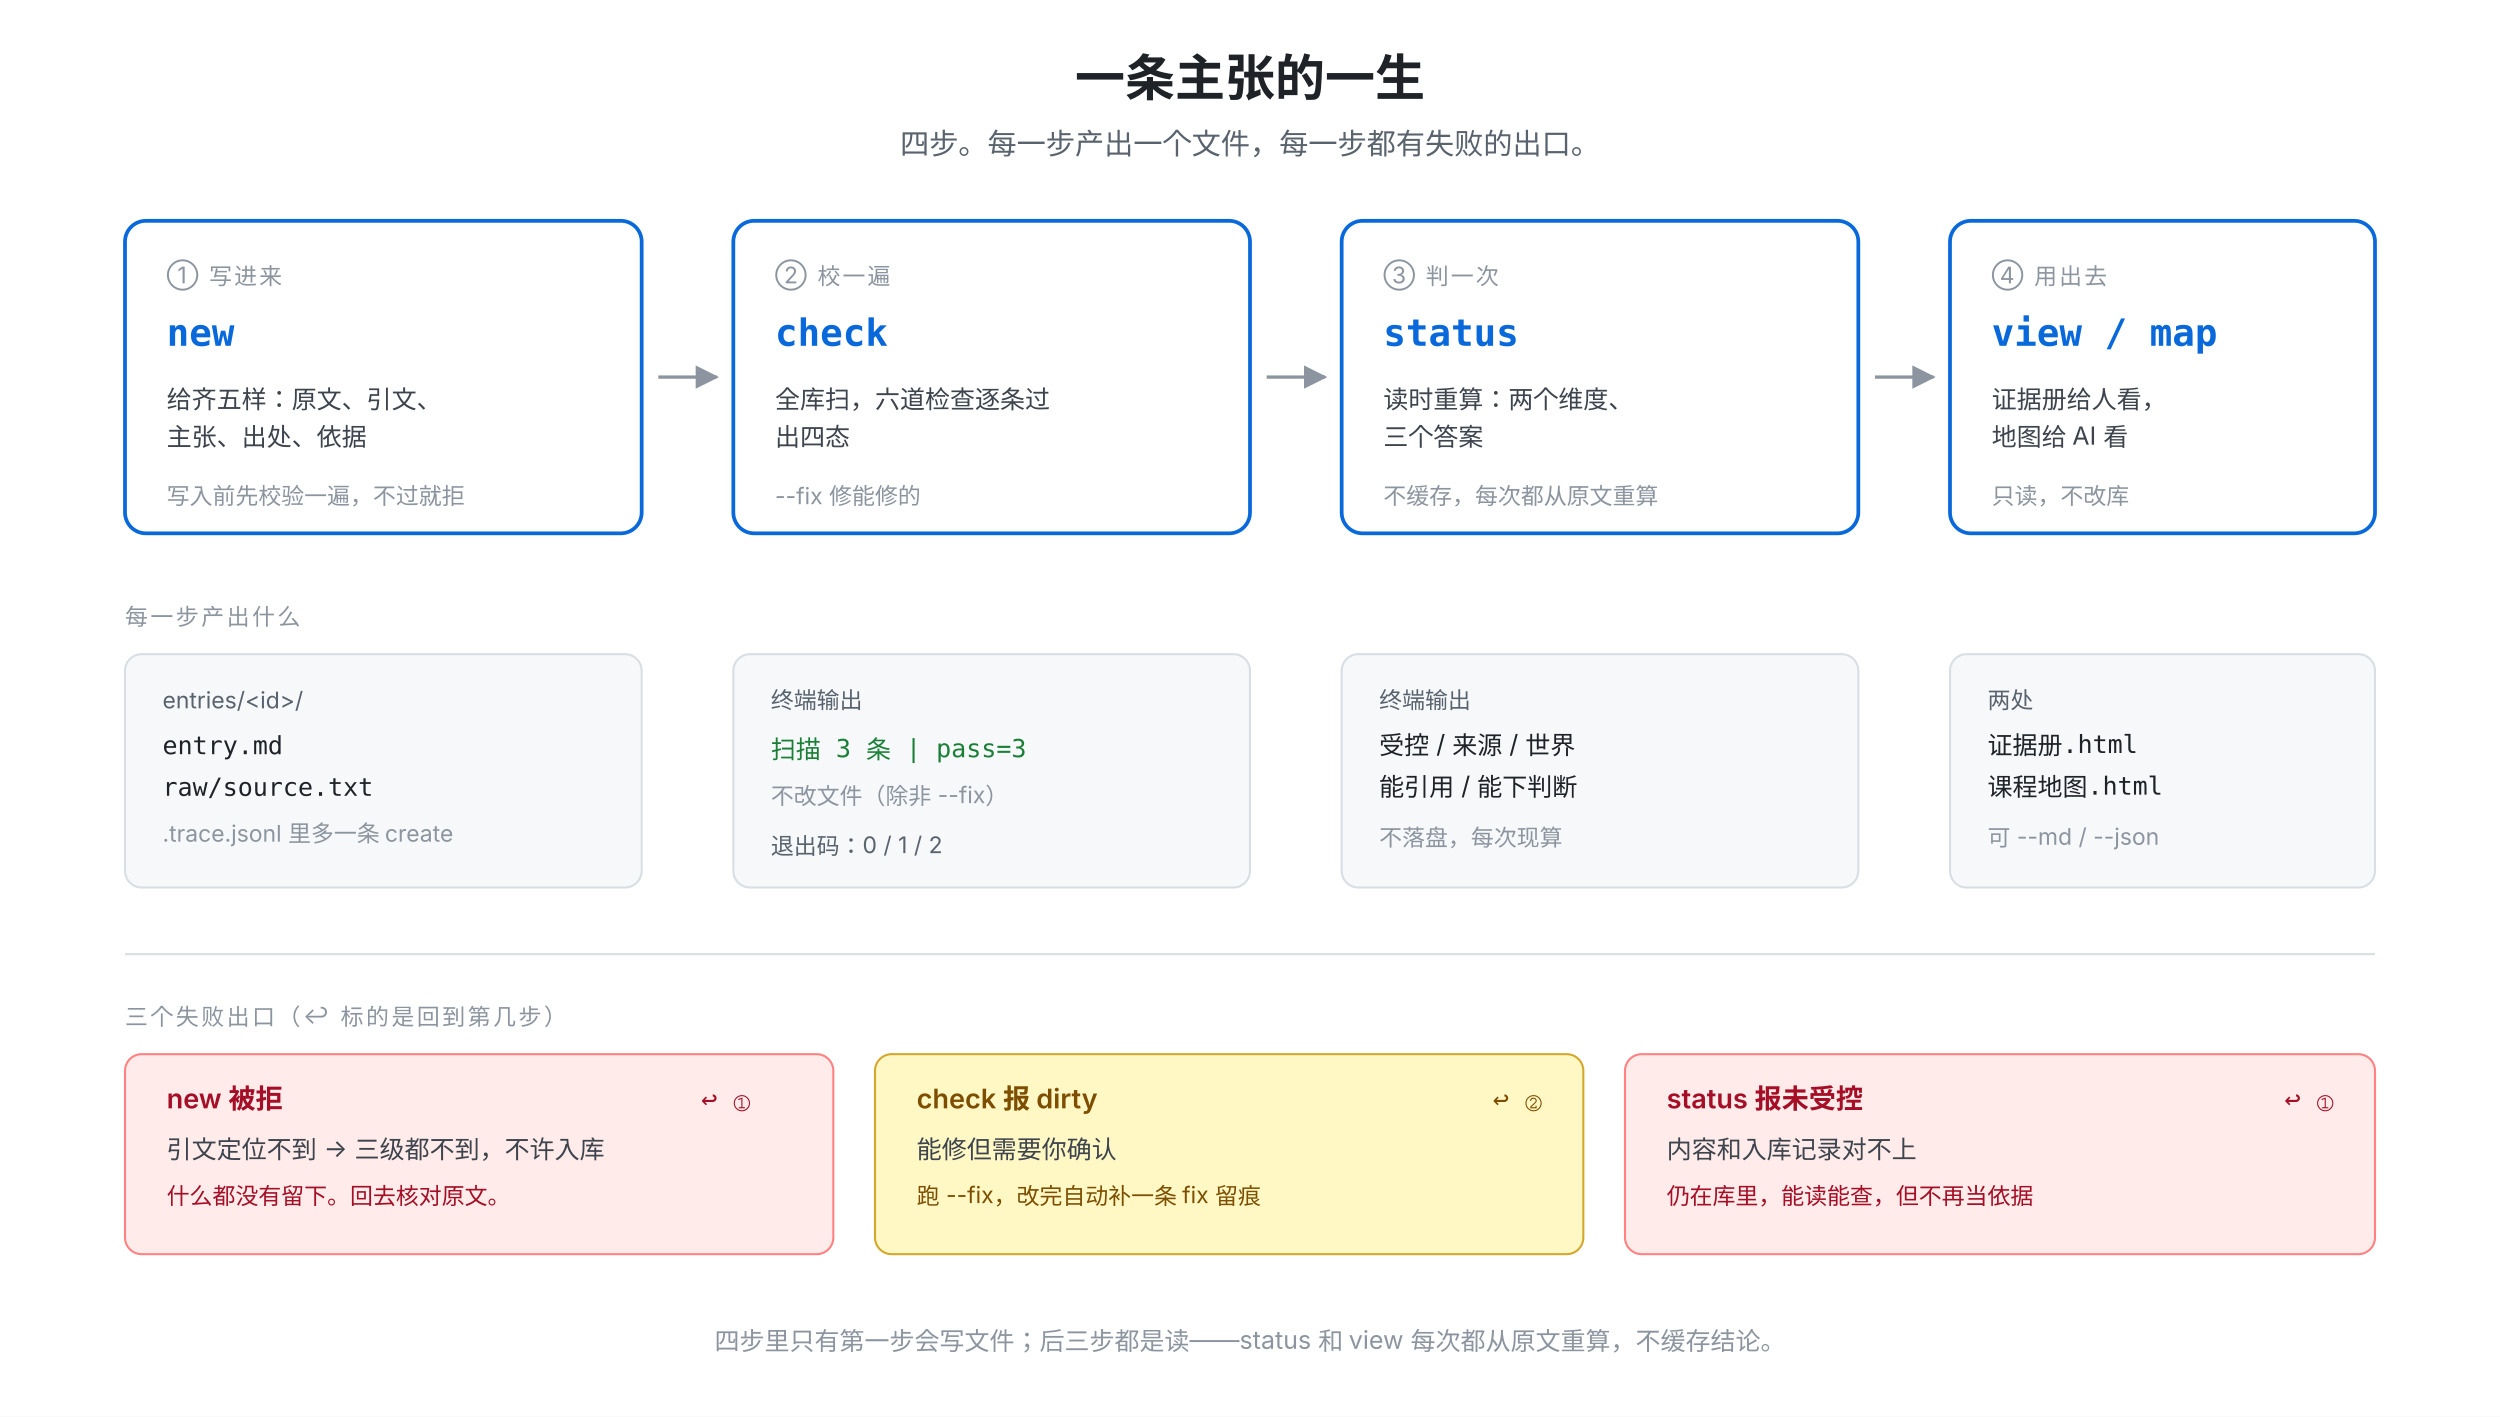
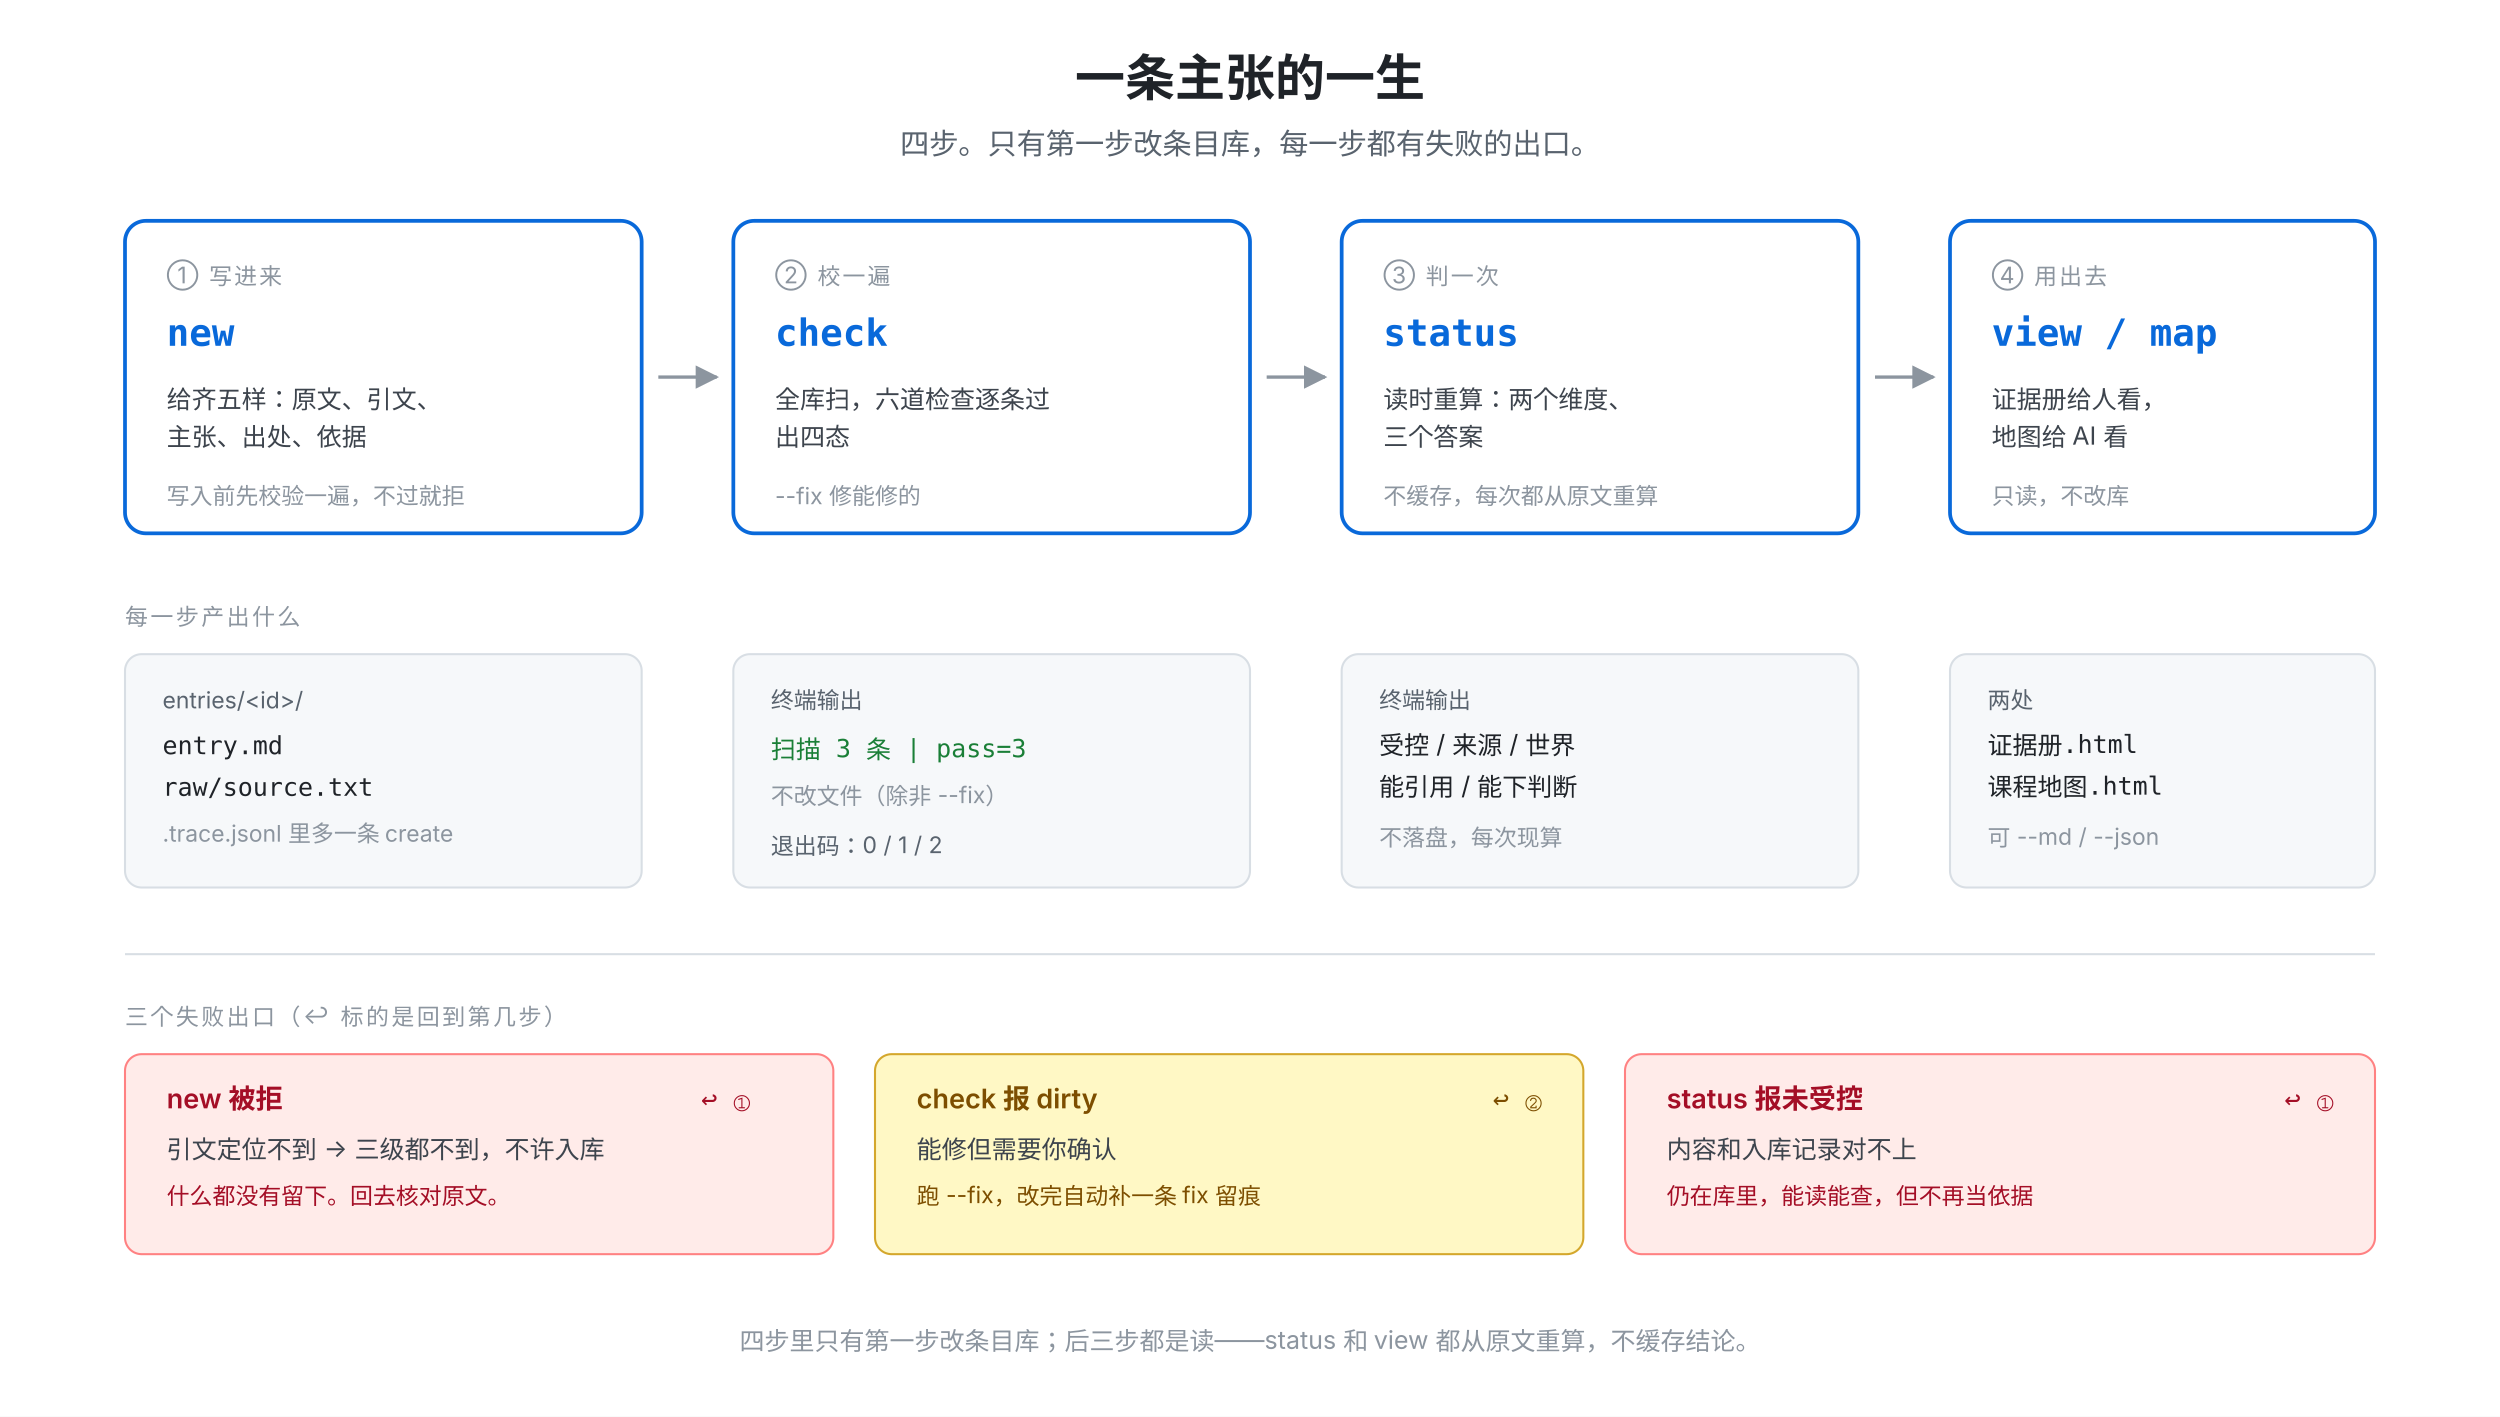
<svg xmlns="http://www.w3.org/2000/svg" viewBox="0 0 1200 680" width="1200" height="680" font-family="-apple-system, BlinkMacSystemFont, 'Segoe UI', 'PingFang SC', 'Hiragino Sans GB', 'Microsoft YaHei', sans-serif">
  <defs>
    <marker id="ar" viewBox="0 0 10 10" refX="9" refY="5" markerWidth="7" markerHeight="7" orient="auto-start-reverse">
      <path d="M 0 0 L 10 5 L 0 10 z" fill="#8c959f" />
    </marker>
    <marker id="arBack" viewBox="0 0 10 10" refX="9" refY="5" markerWidth="7" markerHeight="7" orient="auto-start-reverse">
      <path d="M 0 0 L 10 5 L 0 10 z" fill="#bc4c00" />
    </marker>
  </defs>
  <rect width="1200" height="680" fill="#ffffff" />
  <text x="600" y="46" text-anchor="middle" font-size="24" font-weight="600" fill="#1f2328">一条主张的一生</text>
-   <text x="600" y="74" text-anchor="middle" font-size="14" fill="#59636e">四步。每一步产出一个文件，每一步都有失败的出口。</text>
+   <text x="600" y="74" text-anchor="middle" font-size="14" fill="#59636e">四步。只有第一步改条目库，每一步都有失败的出口。</text>
  <g>
    <rect x="60" y="106" width="248" height="150" rx="10" fill="#ffffff" stroke="#0969da" stroke-width="1.8" />
    <text x="80" y="136" font-size="11" fill="#8c959f" letter-spacing="1">① 写进来</text>
    <text x="80" y="166" font-size="18" font-weight="600" fill="#0969da" font-family="ui-monospace, Consolas, monospace">new</text>
    <text x="80" y="196" font-size="12" fill="#3d444d">给齐五样：原文、引文、</text>
    <text x="80" y="214" font-size="12" fill="#3d444d">主张、出处、依据</text>
    <text x="80" y="242" font-size="11" fill="#8c959f">写入前先校验一遍，不过就拒</text>
  </g>
  <line x1="316" y1="181" x2="344" y2="181" stroke="#8c959f" stroke-width="1.6" marker-end="url(#ar)" />
  <g>
    <rect x="352" y="106" width="248" height="150" rx="10" fill="#ffffff" stroke="#0969da" stroke-width="1.8" />
    <text x="372" y="136" font-size="11" fill="#8c959f" letter-spacing="1">② 校一遍</text>
    <text x="372" y="166" font-size="18" font-weight="600" fill="#0969da" font-family="ui-monospace, Consolas, monospace">check</text>
    <text x="372" y="196" font-size="12" fill="#3d444d">全库扫，六道检查逐条过</text>
    <text x="372" y="214" font-size="12" fill="#3d444d">出四态</text>
    <text x="372" y="242" font-size="11" fill="#8c959f">--fix 修能修的</text>
  </g>
  <line x1="608" y1="181" x2="636" y2="181" stroke="#8c959f" stroke-width="1.6" marker-end="url(#ar)" />
  <g>
    <rect x="644" y="106" width="248" height="150" rx="10" fill="#ffffff" stroke="#0969da" stroke-width="1.8" />
    <text x="664" y="136" font-size="11" fill="#8c959f" letter-spacing="1">③ 判一次</text>
    <text x="664" y="166" font-size="18" font-weight="600" fill="#0969da" font-family="ui-monospace, Consolas, monospace">status</text>
    <text x="664" y="196" font-size="12" fill="#3d444d">读时重算：两个维度、</text>
    <text x="664" y="214" font-size="12" fill="#3d444d">三个答案</text>
    <text x="664" y="242" font-size="11" fill="#8c959f">不缓存，每次都从原文重算</text>
  </g>
  <line x1="900" y1="181" x2="928" y2="181" stroke="#8c959f" stroke-width="1.6" marker-end="url(#ar)" />
  <g>
    <rect x="936" y="106" width="204" height="150" rx="10" fill="#ffffff" stroke="#0969da" stroke-width="1.8" />
    <text x="956" y="136" font-size="11" fill="#8c959f" letter-spacing="1">④ 用出去</text>
    <text x="956" y="166" font-size="18" font-weight="600" fill="#0969da" font-family="ui-monospace, Consolas, monospace">view / map</text>
    <text x="956" y="196" font-size="12" fill="#3d444d">证据册给人看，</text>
    <text x="956" y="214" font-size="12" fill="#3d444d">地图给 AI 看</text>
    <text x="956" y="242" font-size="11" fill="#8c959f">只读，不改库</text>
  </g>
  <text x="60" y="300" font-size="11" fill="#8c959f" letter-spacing="1.2">每一步产出什么</text>
  <g>
    <rect x="60" y="314" width="248" height="112" rx="8" fill="#f6f8fa" stroke="#d8dee4" />
    <text x="78" y="340" font-size="11" fill="#59636e">entries/&lt;id&gt;/</text>
    <text x="78" y="362" font-size="12" fill="#1f2328" font-family="ui-monospace, Consolas, monospace">entry.md</text>
    <text x="78" y="382" font-size="12" fill="#1f2328" font-family="ui-monospace, Consolas, monospace">raw/source.txt</text>
    <text x="78" y="404" font-size="11" fill="#8c959f">.trace.jsonl 里多一条 create</text>
    <rect x="352" y="314" width="248" height="112" rx="8" fill="#f6f8fa" stroke="#d8dee4" />
    <text x="370" y="340" font-size="11" fill="#59636e">终端输出</text>
    <text x="370" y="364" font-size="12" fill="#1a7f37" font-family="ui-monospace, Consolas, monospace">扫描 3 条 | pass=3</text>
    <text x="370" y="386" font-size="11" fill="#8c959f">不改文件（除非 --fix）</text>
    <text x="370" y="410" font-size="11" fill="#59636e">退出码：0 / 1 / 2</text>
    <rect x="644" y="314" width="248" height="112" rx="8" fill="#f6f8fa" stroke="#d8dee4" />
    <text x="662" y="340" font-size="11" fill="#59636e">终端输出</text>
    <text x="662" y="362" font-size="12" fill="#1f2328">受控 / 来源 / 世界</text>
    <text x="662" y="382" font-size="12" fill="#1f2328">能引用 / 能下判断</text>
    <text x="662" y="406" font-size="11" fill="#8c959f">不落盘，每次现算</text>
    <rect x="936" y="314" width="204" height="112" rx="8" fill="#f6f8fa" stroke="#d8dee4" />
    <text x="954" y="340" font-size="11" fill="#59636e">两处</text>
    <text x="954" y="362" font-size="12" fill="#1f2328" font-family="ui-monospace, Consolas, monospace">证据册.html</text>
    <text x="954" y="382" font-size="12" fill="#1f2328" font-family="ui-monospace, Consolas, monospace">课程地图.html</text>
    <text x="954" y="406" font-size="11" fill="#8c959f">可 --md / --json</text>
  </g>
  <line x1="60" y1="458" x2="1140" y2="458" stroke="#d8dee4" />
  <text x="60" y="492" font-size="11" fill="#8c959f" letter-spacing="1.2">三个失败出口（↩ 标的是回到第几步）</text>
  <g>
    <rect x="60" y="506" width="340" height="96" rx="8" fill="#ffebe9" stroke="#ff8182" />
    <text x="80" y="532" font-size="13" font-weight="600" fill="#a40e26">new 被拒</text>
    <text x="360" y="532" text-anchor="end" font-size="13" fill="#a40e26" font-family="ui-monospace, Consolas, monospace">↩ ①</text>
    <text x="80" y="556" font-size="12" fill="#3d444d">引文定位不到 → 三级都不到，不许入库</text>
    <text x="80" y="578" font-size="11" fill="#a40e26">什么都没有留下。回去核对原文。</text>
    <rect x="420" y="506" width="340" height="96" rx="8" fill="#fff8c5" stroke="#d4a72c" />
    <text x="440" y="532" font-size="13" font-weight="600" fill="#7d4e00">check 报 dirty</text>
    <text x="740" y="532" text-anchor="end" font-size="13" fill="#7d4e00" font-family="ui-monospace, Consolas, monospace">↩ ②</text>
    <text x="440" y="556" font-size="12" fill="#3d444d">能修但需要你确认</text>
    <text x="440" y="578" font-size="11" fill="#7d4e00">跑 --fix，改完自动补一条 fix 留痕</text>
    <rect x="780" y="506" width="360" height="96" rx="8" fill="#ffebe9" stroke="#ff8182" />
    <text x="800" y="532" font-size="13" font-weight="600" fill="#a40e26">status 报未受控</text>
    <text x="1120" y="532" text-anchor="end" font-size="13" fill="#a40e26" font-family="ui-monospace, Consolas, monospace">↩ ①</text>
    <text x="800" y="556" font-size="12" fill="#3d444d">内容和入库记录对不上</text>
    <text x="800" y="578" font-size="11" fill="#a40e26">仍在库里，能读能查，但不再当依据</text>
  </g>
-   <text x="600" y="648" text-anchor="middle" font-size="12" fill="#8c959f">四步里只有第一步会写文件；后三步都是读——status 和 view 每次都从原文重算，不缓存结论。</text>
+   <text x="600" y="648" text-anchor="middle" font-size="12" fill="#8c959f">四步里只有第一步改条目库；后三步都是读——status 和 view 都从原文重算，不缓存结论。</text>
</svg>
